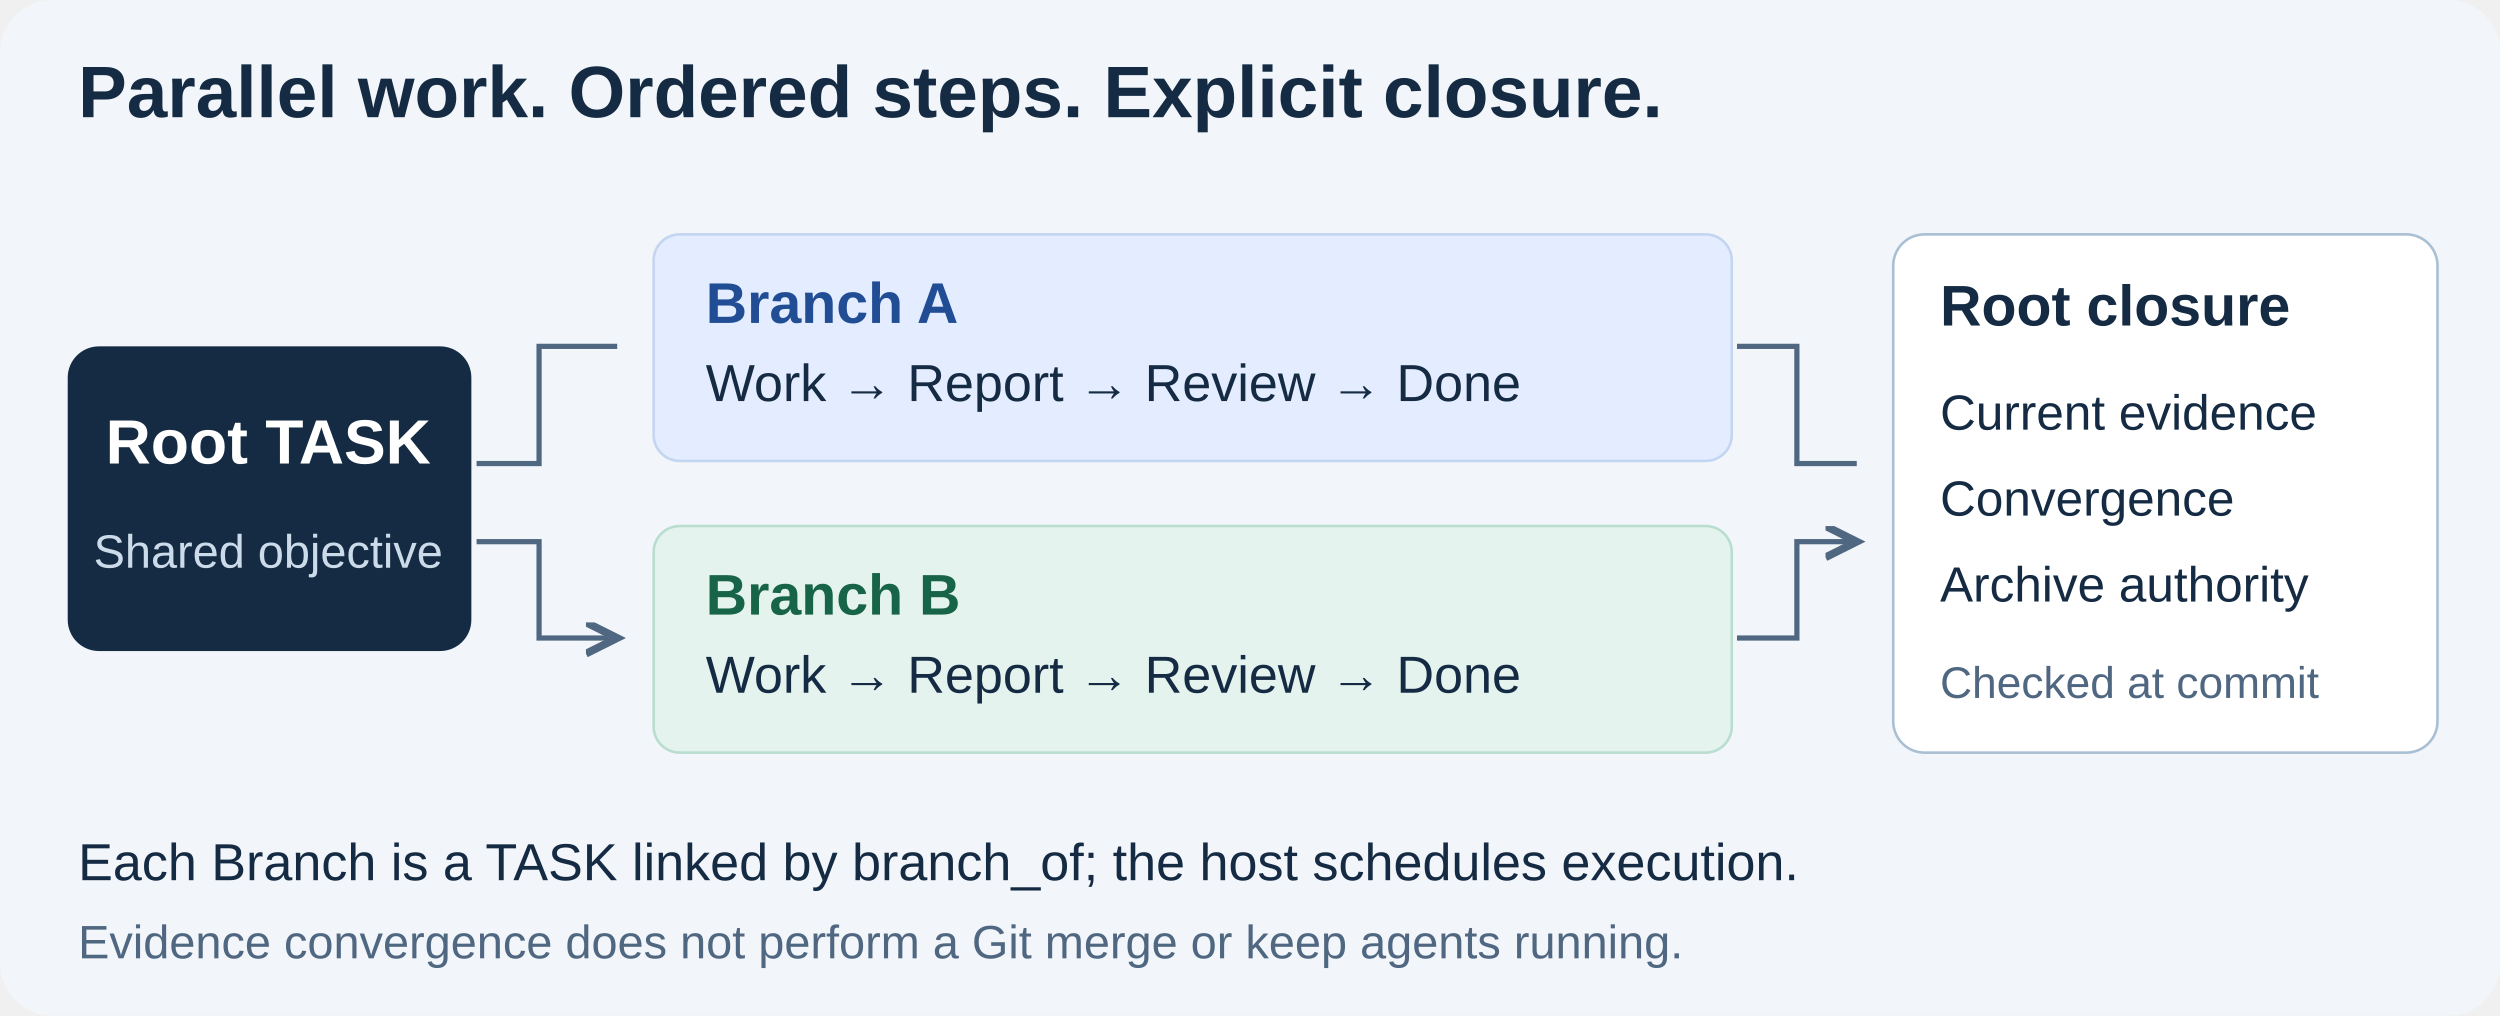
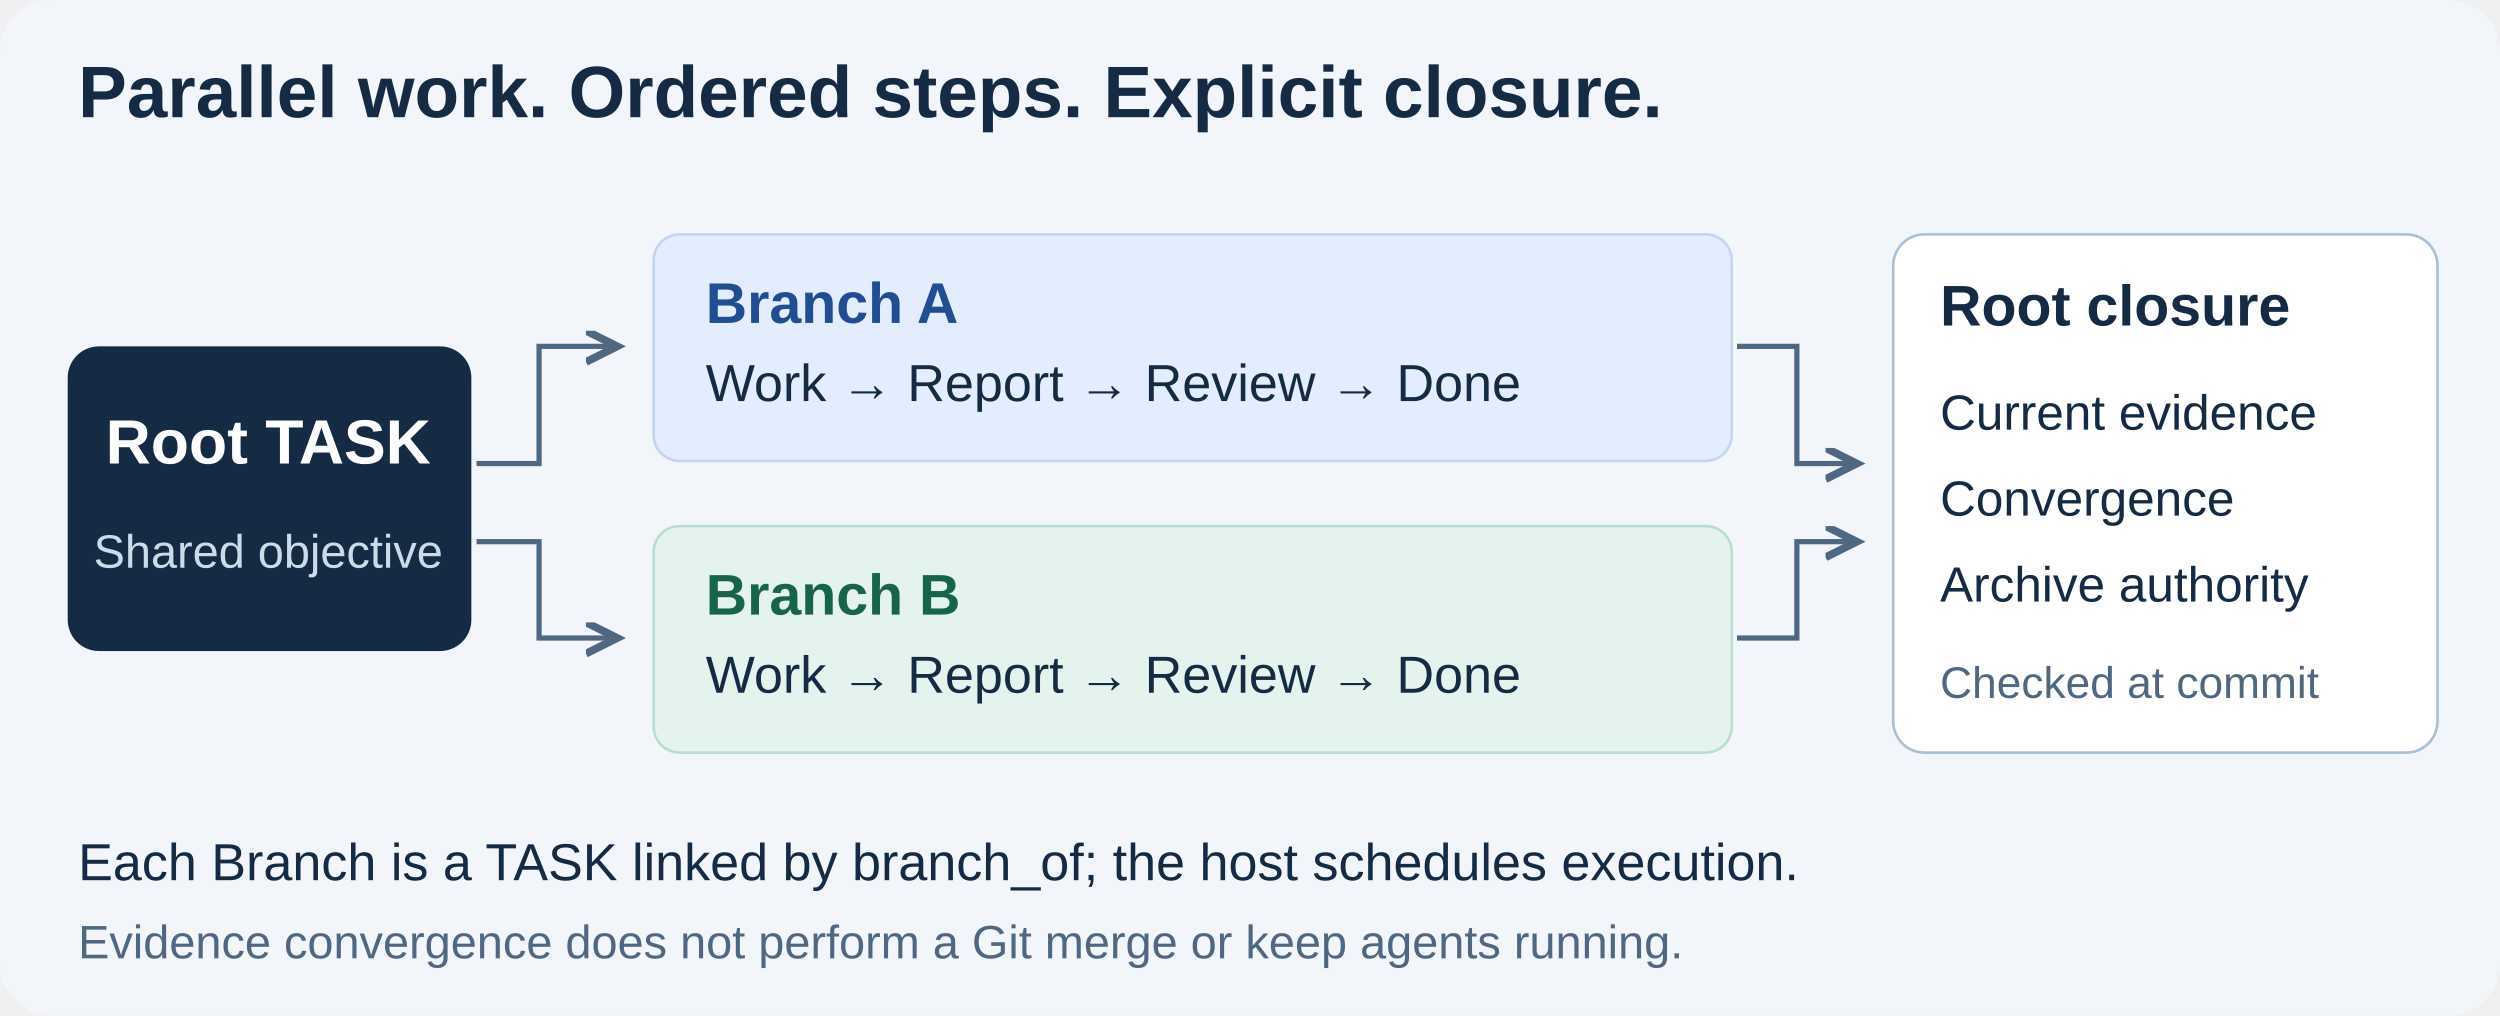
<svg xmlns="http://www.w3.org/2000/svg" width="960" height="390" viewBox="0 0 960 390" role="img" aria-labelledby="title desc">
  <defs>
    <marker id="arrow" markerWidth="8" markerHeight="8" refX="6" refY="3" orient="auto">
      <path d="M0 0L6 3L0 6" fill="none" stroke="#506781" stroke-width="1.5" />
    </marker>
  </defs>
  <rect width="960" height="390" rx="20" fill="#f2f6fa" />
  <g font-family="Segoe UI,Arial,sans-serif" fill="#152b43">
    <text x="30" y="45" font-size="28" font-weight="700">Parallel work. Ordered steps. Explicit closure.</text>
    <rect x="26" y="133" width="155" height="117" rx="12" fill="#152b43" />
    <text x="103" y="178" text-anchor="middle" font-size="24" font-weight="700" fill="#fff">Root TASK</text>
    <text x="103" y="218" text-anchor="middle" font-size="18" fill="#ccdbe9">Shared objective</text>
-     <path d="M183 178H207V133H237M183 208H207V245H237" fill="none" stroke="#506781" stroke-width="2" marker-end="url(#arrow)" />
+     <path d="M183 178H207V133H237" fill="none" stroke="#506781" stroke-width="2" marker-end="url(#arrow)" />
+     <path d="M183 208H207V245H237" fill="none" stroke="#506781" stroke-width="2" marker-end="url(#arrow)" />
    <rect x="251" y="90" width="414" height="87" rx="10" fill="#e4edff" stroke="#c3d5f0" />
    <text x="271" y="124" font-size="22" font-weight="700" fill="#214d94">Branch A</text>
    <text x="271" y="154" font-size="20">Work → Report → Review → Done</text>
    <rect x="251" y="202" width="414" height="87" rx="10" fill="#e4f3ee" stroke="#b9ddcf" />
    <text x="271" y="236" font-size="22" font-weight="700" fill="#176448">Branch B</text>
    <text x="271" y="266" font-size="20">Work → Report → Review → Done</text>
-     <path d="M667 133H690V178H713M667 245H690V208H713" fill="none" stroke="#506781" stroke-width="2" marker-end="url(#arrow)" />
+     <path d="M667 133H690V178H713" fill="none" stroke="#506781" stroke-width="2" marker-end="url(#arrow)" />
+     <path d="M667 245H690V208H713" fill="none" stroke="#506781" stroke-width="2" marker-end="url(#arrow)" />
    <rect x="727" y="90" width="209" height="199" rx="12" fill="#fff" stroke="#a9bfd3" />
    <text x="745" y="125" font-size="22" font-weight="700">Root closure</text>
    <text x="745" y="165" font-size="19">Current evidence</text>
    <text x="745" y="198" font-size="19">Convergence</text>
    <text x="745" y="231" font-size="19">Archive authority</text>
    <text x="745" y="268" font-size="17" fill="#506781">Checked at commit</text>
    <text x="30" y="338" font-size="20">Each Branch is a TASK linked by branch_of; the host schedules execution.</text>
    <text x="30" y="368" font-size="18" fill="#506781">Evidence convergence does not perform a Git merge or keep agents running.</text>
  </g>
</svg>
